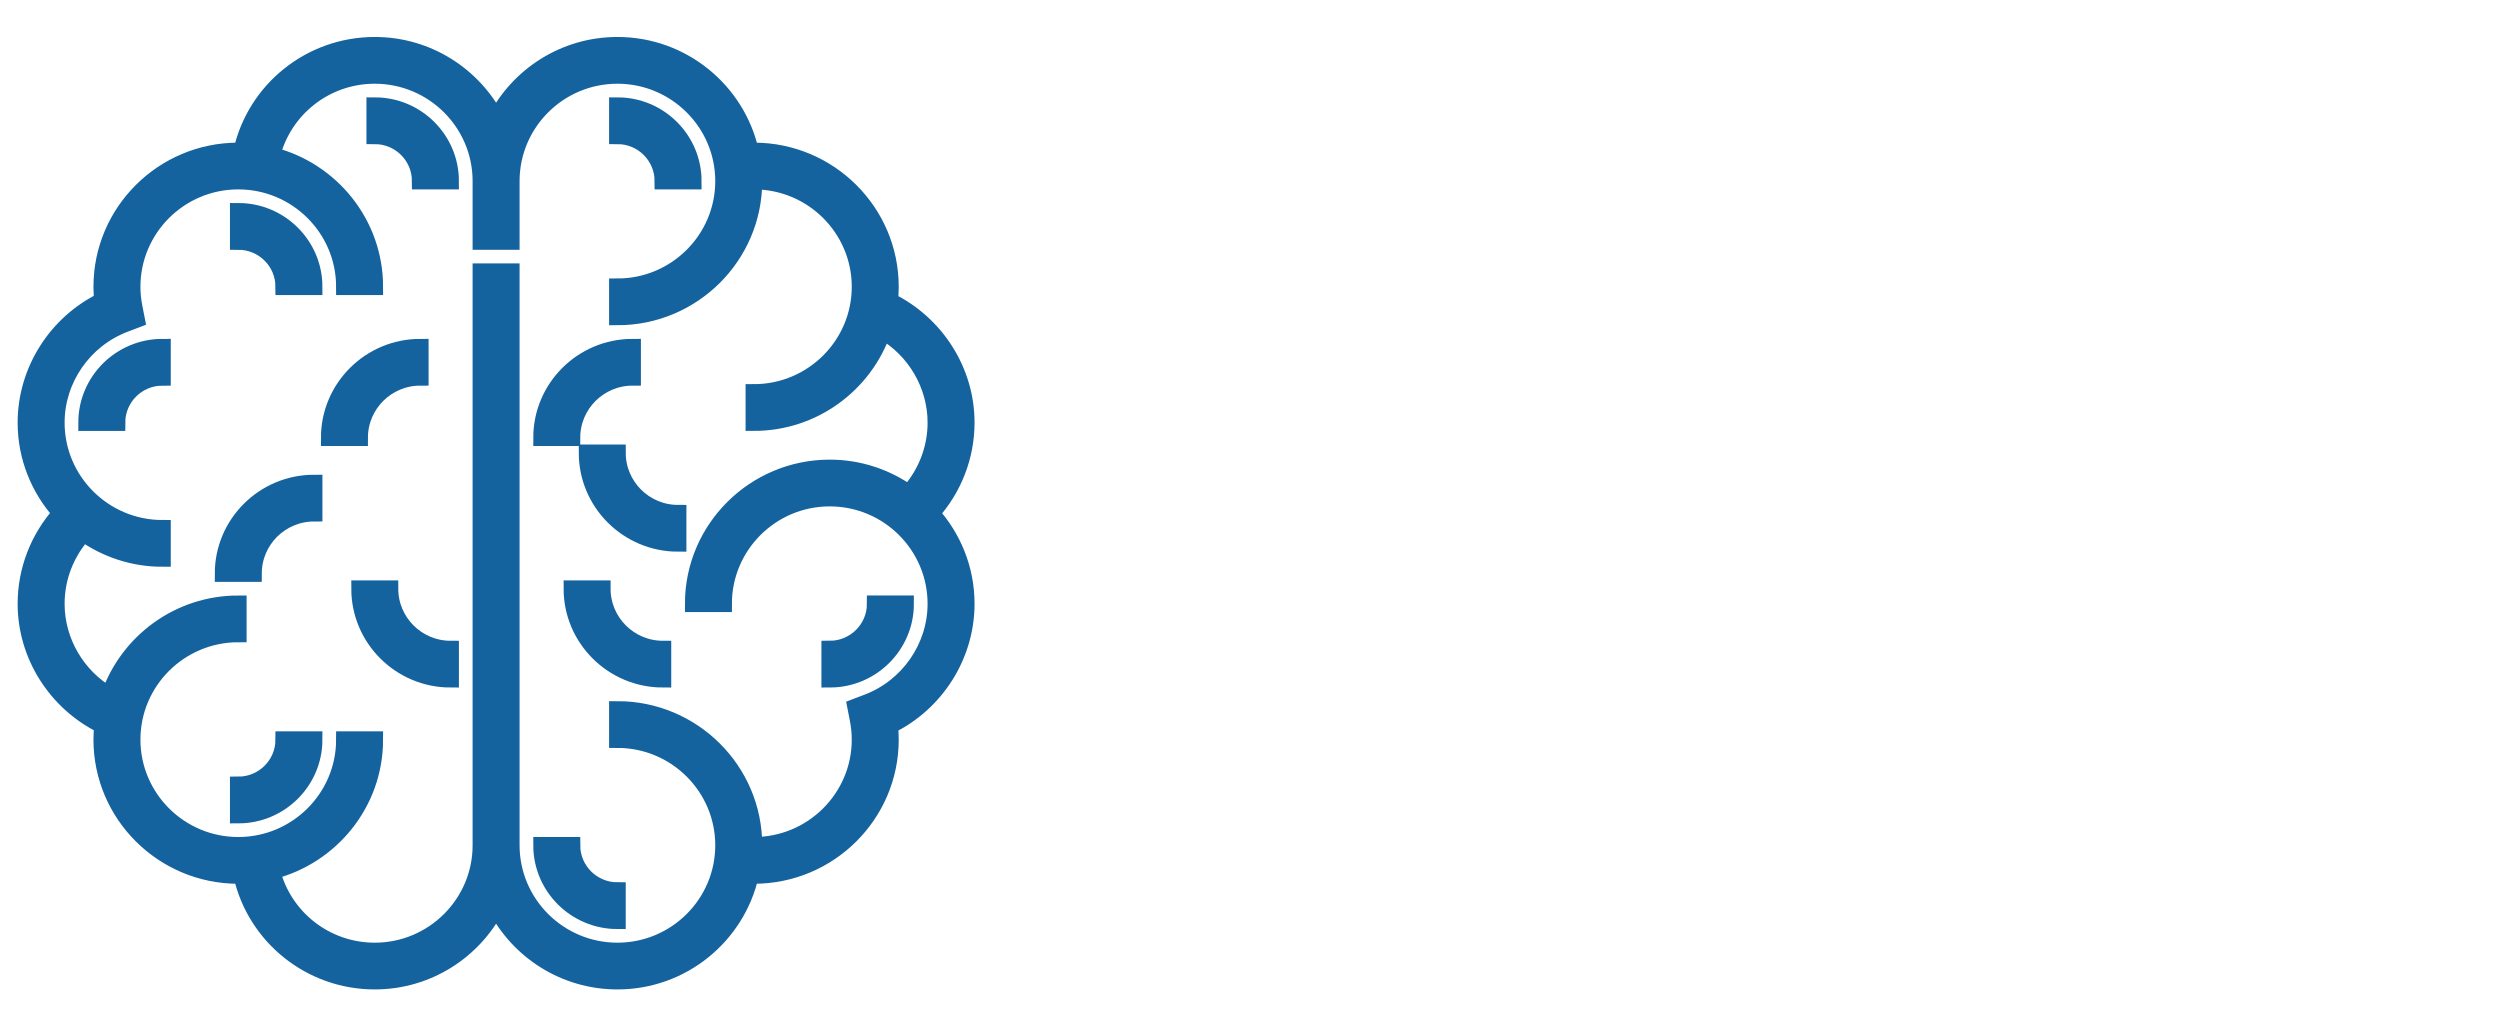
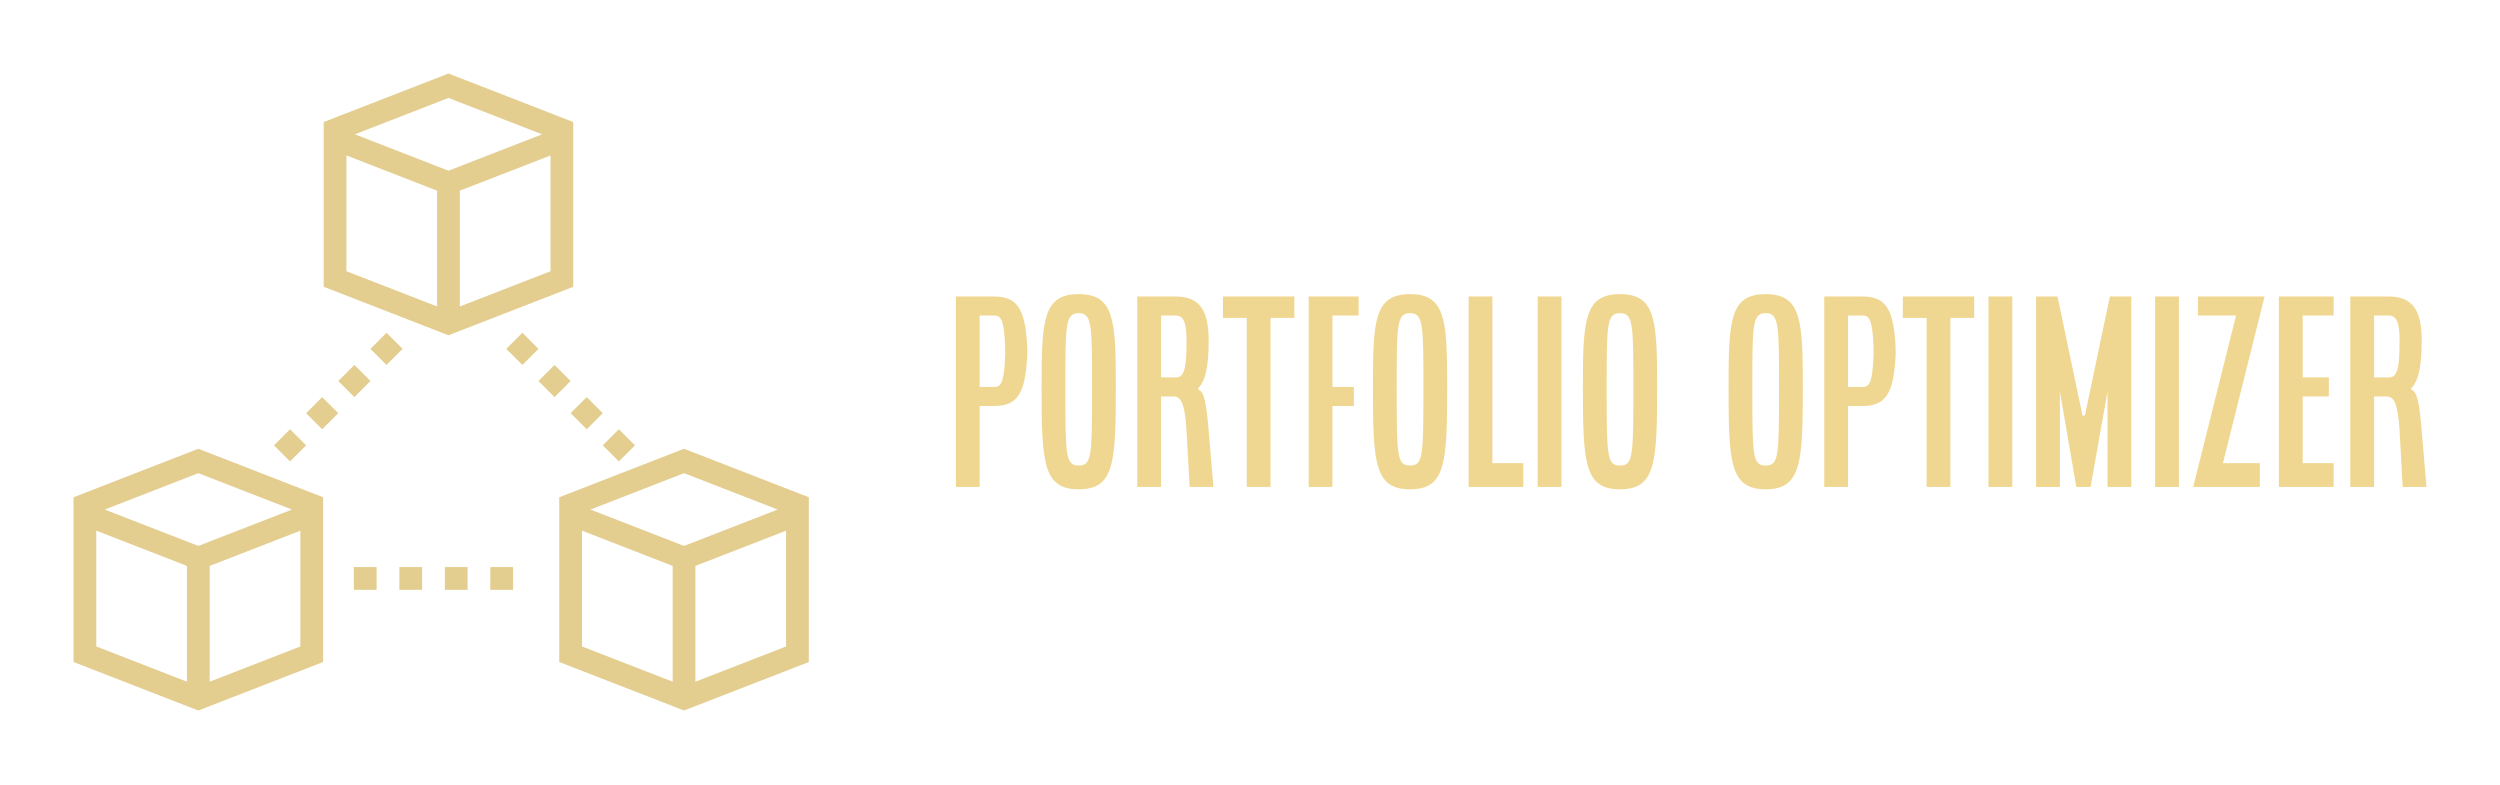
- <svg xmlns="http://www.w3.org/2000/svg" width="132.818mm" height="54.209mm" viewBox="0 0 132.818 54.209" version="1.1" id="svg1" xml:space="preserve">
-   <defs id="defs1">
-     <rect x="280.484" y="555.185" width="58.555" height="23.856" id="rect2" />
-   </defs>
-   <g id="layer1" transform="translate(44.94765,207.7606)">
-     <g style="fill:#14639f;stroke:#14639f;stroke-width:1.097" id="g1" transform="matrix(0.805715,0,0,0.8019632,-42.72034,-206.3948)">
-       <g id="SVGRepo_bgCarrier" stroke-width="0" />
-       <g id="SVGRepo_tracerCarrier" stroke-linecap="round" stroke-linejoin="round" stroke="#cccccc" stroke-width="0.14" />
-       <g id="SVGRepo_iconCarrier" style="stroke-width:1.097" transform="translate(-2.053056,0.2946658)">
-         <g id="g14" style="stroke-width:1.097">
-           <path d="M 63,26 C 63,22.567 60.993,19.439 57.95,17.94 57.982,17.631 58,17.318 58,17 58,12.037 53.962,8 49,8 48.924,8 48.849,8.013 48.772,8.015 47.865,4.005 44.28,1 40,1 36.517,1 33.495,2.993 32,5.896 30.505,2.993 27.483,1 24,1 19.752,1 16.138,3.955 15.225,8.011 15.15,8.01 15.076,8 15,8 10.038,8 6,12.037 6,17 6,17.305 6.016,17.613 6.049,17.922 2.999,19.42 1,22.57 1,26 1,28.303 1.877,30.4 3.305,31.993 1.832,33.635 1,35.771 1,38 1,41.432 3.007,44.561 6.05,46.06 6.018,46.369 6,46.682 6,47 c 0,4.963 4.038,9 9,9 0.076,0 0.15,-0.01 0.225,-0.011 C 16.138,60.045 19.752,63 24,63 c 3.483,0 6.505,-1.993 8,-4.896 1.495,2.903 4.517,4.896 8,4.896 4.28,0 7.865,-3.005 8.772,-7.015 C 48.849,55.987 48.924,56 49,56 c 4.962,0 9,-4.037 9,-9 0,-0.305 -0.017,-0.612 -0.049,-0.922 C 61.001,44.581 63,41.43 63,38 63,35.697 62.123,33.6 60.695,32.007 62.168,30.365 63,28.229 63,26 Z m -6.507,18.533 -0.785,0.3 0.16,0.825 C 55.956,46.11 56,46.562 56,47 c 0,3.859 -3.14,7 -7,7 0,-4.963 -4.038,-9 -9,-9 v 2 c 3.86,0 7,3.141 7,7 0,3.859 -3.14,7 -7,7 -3.86,0 -7,-3.141 -7,-7 V 16 h -2 v 38 c 0,3.859 -3.14,7 -7,7 -3.247,0 -6.013,-2.219 -6.783,-5.288 C 21.109,54.721 24,51.196 24,47 h -2 c 0,3.859 -3.14,7 -7,7 -3.86,0 -7,-3.141 -7,-7 0,-3.859 3.14,-7 7,-7 V 38 C 11.068,38 7.725,40.539 6.503,44.06 4.372,42.824 3,40.51 3,38 3,36.266 3.647,34.605 4.793,33.327 6.265,34.376 8.059,35 10,35 V 33 C 6.14,33 3,29.859 3,26 3,23.122 4.812,20.496 7.507,19.467 L 8.293,19.166 8.132,18.341 C 8.044,17.892 8,17.44 8,17 c 0,-3.859 3.14,-7 7,-7 3.86,0 7,3.141 7,7 h 2 C 24,12.804 21.109,9.279 17.217,8.288 17.987,5.219 20.753,3 24,3 c 3.86,0 7,3.141 7,7 v 4 h 2 v -4 c 0,-3.859 3.14,-7 7,-7 3.86,0 7,3.141 7,7 0,3.859 -3.14,7 -7,7 v 2 c 4.962,0 9,-4.037 9,-9 3.86,0 7,3.141 7,7 0,3.859 -3.14,7 -7,7 v 2 c 3.932,0 7.275,-2.539 8.497,-6.061 C 59.628,21.175 61,23.49 61,26 61,27.734 60.353,29.395 59.207,30.673 57.735,29.624 55.941,29 54,29 c -4.962,0 -9,4.037 -9,9 h 2 c 0,-3.859 3.14,-7 7,-7 3.86,0 7,3.141 7,7 0,2.878 -1.812,5.504 -4.507,6.533 z" id="path1" style="stroke-width:1.097" />
-           <path d="m 43,10 h 2 C 45,7.243 42.757,5 40,5 v 2 c 1.654,0 3,1.346 3,3 z" id="path2" style="stroke-width:1.097" />
-           <path d="m 37,54 h -2 c 0,2.757 2.243,5 5,5 v -2 c -1.654,0 -3,-1.346 -3,-3 z" id="path3" style="stroke-width:1.097" />
-           <path d="m 54,41 v 2 c 2.757,0 5,-2.243 5,-5 h -2 c 0,1.654 -1.346,3 -3,3 z" id="path4" style="stroke-width:1.097" />
-           <path d="m 39,37 h -2 c 0,3.309 2.691,6 6,6 v -2 c -2.206,0 -4,-1.794 -4,-4 z" id="path5" style="stroke-width:1.097" />
-           <path d="m 41,23 v -2 c -3.309,0 -6,2.691 -6,6 h 2 c 0,-2.206 1.794,-4 4,-4 z" id="path6" style="stroke-width:1.097" />
-           <path d="m 25,37 h -2 c 0,3.309 2.691,6 6,6 v -2 c -2.206,0 -4,-1.794 -4,-4 z" id="path7" style="stroke-width:1.097" />
-           <path d="m 40,28 h -2 c 0,3.309 2.691,6 6,6 v -2 c -2.206,0 -4,-1.794 -4,-4 z" id="path8" style="stroke-width:1.097" />
-           <path d="m 27,23 v -2 c -3.309,0 -6,2.691 -6,6 h 2 c 0,-2.206 1.794,-4 4,-4 z" id="path9" style="stroke-width:1.097" />
-           <path d="m 14,36 h 2 c 0,-2.206 1.794,-4 4,-4 v -2 c -3.309,0 -6,2.691 -6,6 z" id="path10" style="stroke-width:1.097" />
-           <path d="m 15,50 v 2 c 2.757,0 5,-2.243 5,-5 h -2 c 0,1.654 -1.346,3 -3,3 z" id="path11" style="stroke-width:1.097" />
-           <path d="m 5,26 h 2 c 0,-1.654 1.346,-3 3,-3 v -2 c -2.757,0 -5,2.243 -5,5 z" id="path12" style="stroke-width:1.097" />
-           <path d="m 15,12 v 2 c 1.654,0 3,1.346 3,3 h 2 c 0,-2.757 -2.243,-5 -5,-5 z" id="path13" style="stroke-width:1.097" />
-           <path d="m 24,5 v 2 c 1.654,0 3,1.346 3,3 h 2 C 29,7.243 26.757,5 24,5 Z" id="path14" style="stroke-width:1.097" />
-         </g>
+ <svg xmlns="http://www.w3.org/2000/svg" version="1.1" width="3187.5" height="999.646" viewBox="0 0 3187.5 999.646">
+   <g transform="scale(9.375) translate(10, 10)">
+     <defs id="SvgjsDefs6115" />
+     <g id="SvgjsG6116" featureKey="JxkrKE-0" transform="matrix(1.030928,0,0,1.030928,-1.546392,-8.230928)" fill="#e3cd8f">
+       <g>
+         <path d="M1.5,63.883v0.021v21.691v0.021l16.462,6.398l16.463-6.398v-0.021V63.904v-0.021l-16.463-6.398L1.5,63.883z M4.5,68.289   l11.962,4.65v15.275L4.5,83.564V68.289z M31.425,83.564l-11.963,4.65V72.939l11.963-4.65V83.564z M18.01,70.285h-0.096   L5.611,65.504l12.351-4.801l12.351,4.801L18.01,70.285z" />
+         <path d="M82.037,57.484l-16.462,6.398v0.021v21.691v0.021l16.462,6.398L98.5,85.617v-0.021V63.904v-0.021L82.037,57.484z    M68.575,68.289l11.962,4.65v15.275l-11.962-4.65V68.289z M95.5,83.564l-11.963,4.65V72.939l11.963-4.65V83.564z M82.085,70.285   h-0.096l-12.303-4.781l12.351-4.801l12.351,4.801L82.085,70.285z" />
+         <path d="M67.425,36.118v-0.022v-21.69v-0.022L50.962,7.984L34.5,14.382v0.022v21.69v0.022l16.462,6.398L67.425,36.118z    M64.425,34.065l-11.963,4.649V23.439l11.963-4.649V34.065z M50.962,11.203l12.351,4.801L51.01,20.785h-0.096l-12.303-4.781   L50.962,11.203z M37.5,18.79l11.962,4.649v15.275L37.5,34.065V18.79z" />
+         <rect x="38.483" y="73.094" width="3" height="3" />
+         <rect x="56.482" y="73.094" width="3" height="3" />
+         <rect x="50.483" y="73.094" width="2.999" height="3" />
+         <rect x="44.483" y="73.094" width="3" height="3" />
+         <rect x="28.561" y="55.533" transform="matrix(0.7071 0.7071 -0.7071 0.7071 49.1331 -4.5514)" width="3" height="3" />
+         <rect x="41.288" y="42.805" transform="matrix(0.7071 -0.7071 0.7071 0.7071 -18.7962 43.2324)" width="3" height="3" />
+         <rect x="37.046" y="47.048" transform="matrix(0.7071 0.7071 -0.7071 0.7071 45.618 -13.0369)" width="3" height="3" />
+         <rect x="32.803" y="51.291" transform="matrix(-0.7071 -0.7071 0.7071 -0.7071 21.2295 114.3756)" width="3" height="3" />
+         <rect x="71.94" y="55.533" transform="matrix(-0.7071 0.7071 -0.7071 -0.7071 165.6976 45.4322)" width="3" height="3" />
+         <rect x="63.454" y="47.048" transform="matrix(0.7071 -0.7071 0.7071 0.7071 -15.3036 60.1487)" width="3" height="3" />
+         <rect x="67.697" y="51.291" transform="matrix(-0.7071 0.7071 -0.7071 -0.7071 155.4558 41.1896)" width="3" height="3" />
+         <rect x="59.212" y="42.805" transform="matrix(0.7071 -0.7071 0.7071 0.7071 -13.5464 55.9065)" width="3" height="3" />
      </g>
    </g>
-     <text xml:space="preserve" style="font-style:normal;font-variant:normal;font-weight:normal;font-stretch:normal;font-size:3.175px;font-family:'Lucida Console';-inkscape-font-specification:'Lucida Console';white-space:pre;inline-size:35.489;display:inline;fill:#ffff;stroke-width:0.265" x="74.656" y="148.23" id="text1" transform="matrix(5.807813,0,-1.150117,7.023635,-244.7777,-1214.723)">
-       <tspan x="74.656" y="148.23" id="tspan1">AiProf</tspan>
-     </text>
-     <text xml:space="preserve" transform="scale(0.2645833)" id="text2" style="white-space:pre;shape-inside:url(#rect2);display:inline;fill:#000000" />
+     <g id="SvgjsG6117" featureKey="nameFeature-0" transform="matrix(1.618647,0,0,1.618647,118.3814,23.84914)" fill="#f0d791">
+       <path d="M1 20 l0 -16 l3.24 0 c2.06 0 2.6 1.26 2.76 4.28 l0 0.64 c-0.16 3.02 -0.7 4.28 -2.76 4.28 l-1.24 0 l0 6.8 l-2 0 z M3 11.6 l1.24 0 c0.6 0 0.82 -0.5 0.9 -2.68 l0 -0.64 c-0.08 -2.18 -0.3 -2.68 -0.9 -2.68 l-1.24 0 l0 6 z M8.2 11.58 c0 -5.58 0.12 -7.78 3.12 -7.78 s3.12 2.2 3.12 7.78 c0 6.4 -0.12 8.62 -3.12 8.62 s-3.12 -2.22 -3.12 -8.62 z M10.2 11.58 c0 5.78 0 6.62 1.12 6.62 s1.12 -0.84 1.12 -6.62 c0 -5.2 0 -6.18 -1.12 -6.18 s-1.12 0.98 -1.12 6.18 z M16.24 20 l0 -16 l3.24 0 c2.06 0 2.76 1.26 2.76 3.68 c0 2.18 -0.26 3.42 -0.88 4.02 l0 0.12 c0.52 0.18 0.68 1.12 0.88 3.46 l0.4 4.72 l-2 0 l-0.26 -4.72 c-0.14 -2.38 -0.5 -2.88 -1.1 -2.88 l-1.04 0 l0 7.6 l-2 0 z M18.24 10.8 l1.24 0 c0.7 0 0.9 -0.7 0.9 -3.12 c0 -1.58 -0.3 -2.08 -0.9 -2.08 l-1.24 0 l0 5.2 z M23.44 5.8 l0 -1.8 l6 0 l0 1.8 l-2 0 l0 14.2 l-2 0 l0 -14.2 l-2 0 z M30.64 20 l0 -16 l4.2 0 l0 1.6 l-2.2 0 l0 6 l1.8 0 l0 1.6 l-1.8 0 l0 6.8 l-2 0 z M36.04 11.58 c0 -5.58 0.12 -7.78 3.12 -7.78 s3.12 2.2 3.12 7.78 c0 6.4 -0.12 8.62 -3.12 8.62 s-3.12 -2.22 -3.12 -8.62 z M38.04 11.58 c0 5.78 0 6.62 1.12 6.62 s1.12 -0.84 1.12 -6.62 c0 -5.2 0 -6.18 -1.12 -6.18 s-1.12 0.98 -1.12 6.18 z M44.08 20 l0 -16 l2 0 l0 14 l2.6 0 l0 2 l-4.6 0 z M49.88 20 l0 -16 l2 0 l0 16 l-2 0 z M53.68 11.58 c0 -5.58 0.12 -7.78 3.12 -7.78 s3.12 2.2 3.12 7.78 c0 6.4 -0.12 8.62 -3.12 8.62 s-3.12 -2.22 -3.12 -8.62 z M55.68 11.58 c0 5.78 0 6.62 1.12 6.62 s1.12 -0.84 1.12 -6.62 c0 -5.2 0 -6.18 -1.12 -6.18 s-1.12 0.98 -1.12 6.18 z M65.92 11.58 c0 -5.58 0.12 -7.78 3.12 -7.78 s3.12 2.2 3.12 7.78 c0 6.4 -0.12 8.62 -3.12 8.62 s-3.12 -2.22 -3.12 -8.62 z M67.92 11.58 c0 5.78 0 6.62 1.12 6.62 s1.12 -0.84 1.12 -6.62 c0 -5.2 0 -6.18 -1.12 -6.18 s-1.12 0.98 -1.12 6.18 z M73.96 20 l0 -16 l3.24 0 c2.06 0 2.6 1.26 2.76 4.28 l0 0.64 c-0.16 3.02 -0.7 4.28 -2.76 4.28 l-1.24 0 l0 6.8 l-2 0 z M75.96 11.6 l1.24 0 c0.6 0 0.82 -0.5 0.9 -2.68 l0 -0.64 c-0.08 -2.18 -0.3 -2.68 -0.9 -2.68 l-1.24 0 l0 6 z M80.56 5.8 l0 -1.8 l6 0 l0 1.8 l-2 0 l0 14.2 l-2 0 l0 -14.2 l-2 0 z M87.76 20 l0 -16 l2 0 l0 16 l-2 0 z M91.76 20 l0 -16 l1.8 0 l2.1 10 l0.2 0 l2.1 -10 l1.8 0 l0 16 l-2 0 l0 -8 l-1.42 8 l-1.2 0 l-1.38 -8 l0 8 l-2 0 z M101.76 20 l0 -16 l2 0 l0 16 l-2 0 z M104.96 20 l3.6 -14.4 l-3.2 0 l0 -1.6 l5.6 0 l-3.5 14 l3.1 0 l0 2 l-5.6 0 z M112.16 20 l0 -16 l4.6 0 l0 1.6 l-2.6 0 l0 5.2 l2.2 0 l0 1.6 l-2.2 0 l0 5.6 l2.6 0 l0 2 l-4.6 0 z M118.16 20 l0 -16 l3.24 0 c2.06 0 2.76 1.26 2.76 3.68 c0 2.18 -0.26 3.42 -0.88 4.02 l0 0.12 c0.52 0.18 0.68 1.12 0.88 3.46 l0.4 4.72 l-2 0 l-0.26 -4.72 c-0.14 -2.38 -0.5 -2.88 -1.1 -2.88 l-1.04 0 l0 7.6 l-2 0 z M120.16 10.8 l1.24 0 c0.7 0 0.9 -0.7 0.9 -3.12 c0 -1.58 -0.3 -2.08 -0.9 -2.08 l-1.24 0 l0 5.2 z" />
+     </g>
  </g>
</svg>
